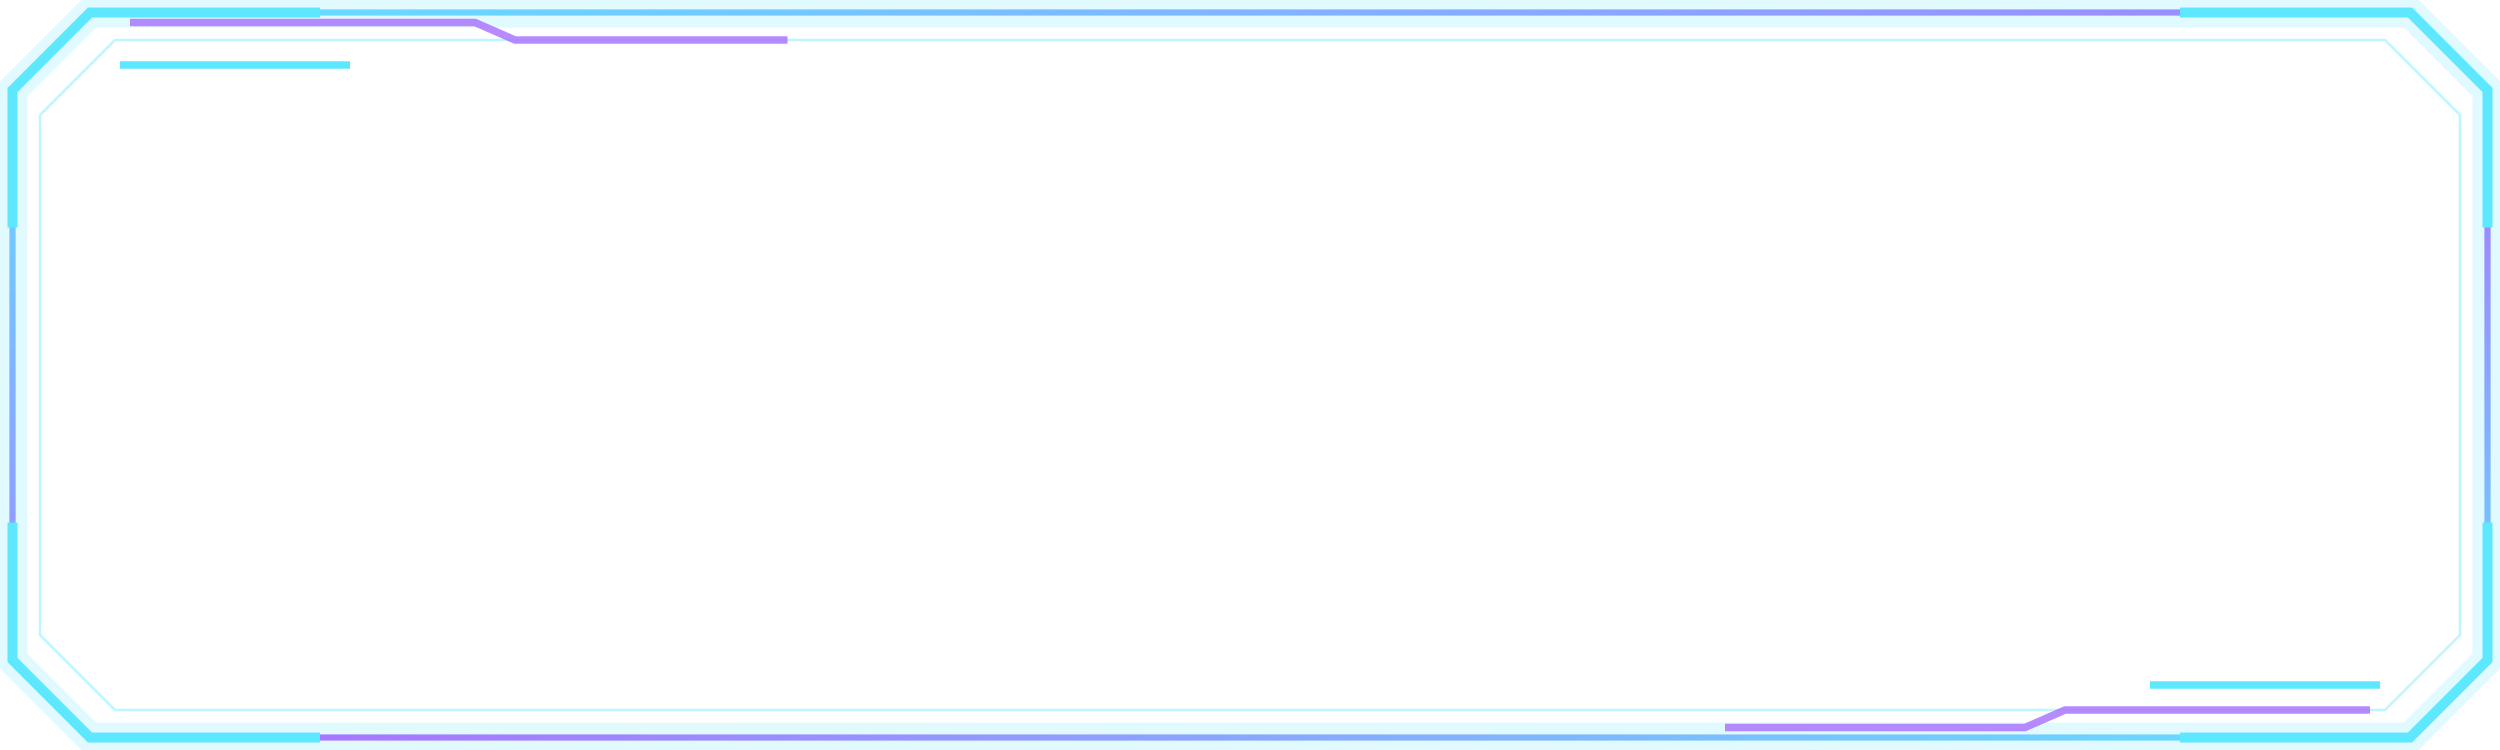
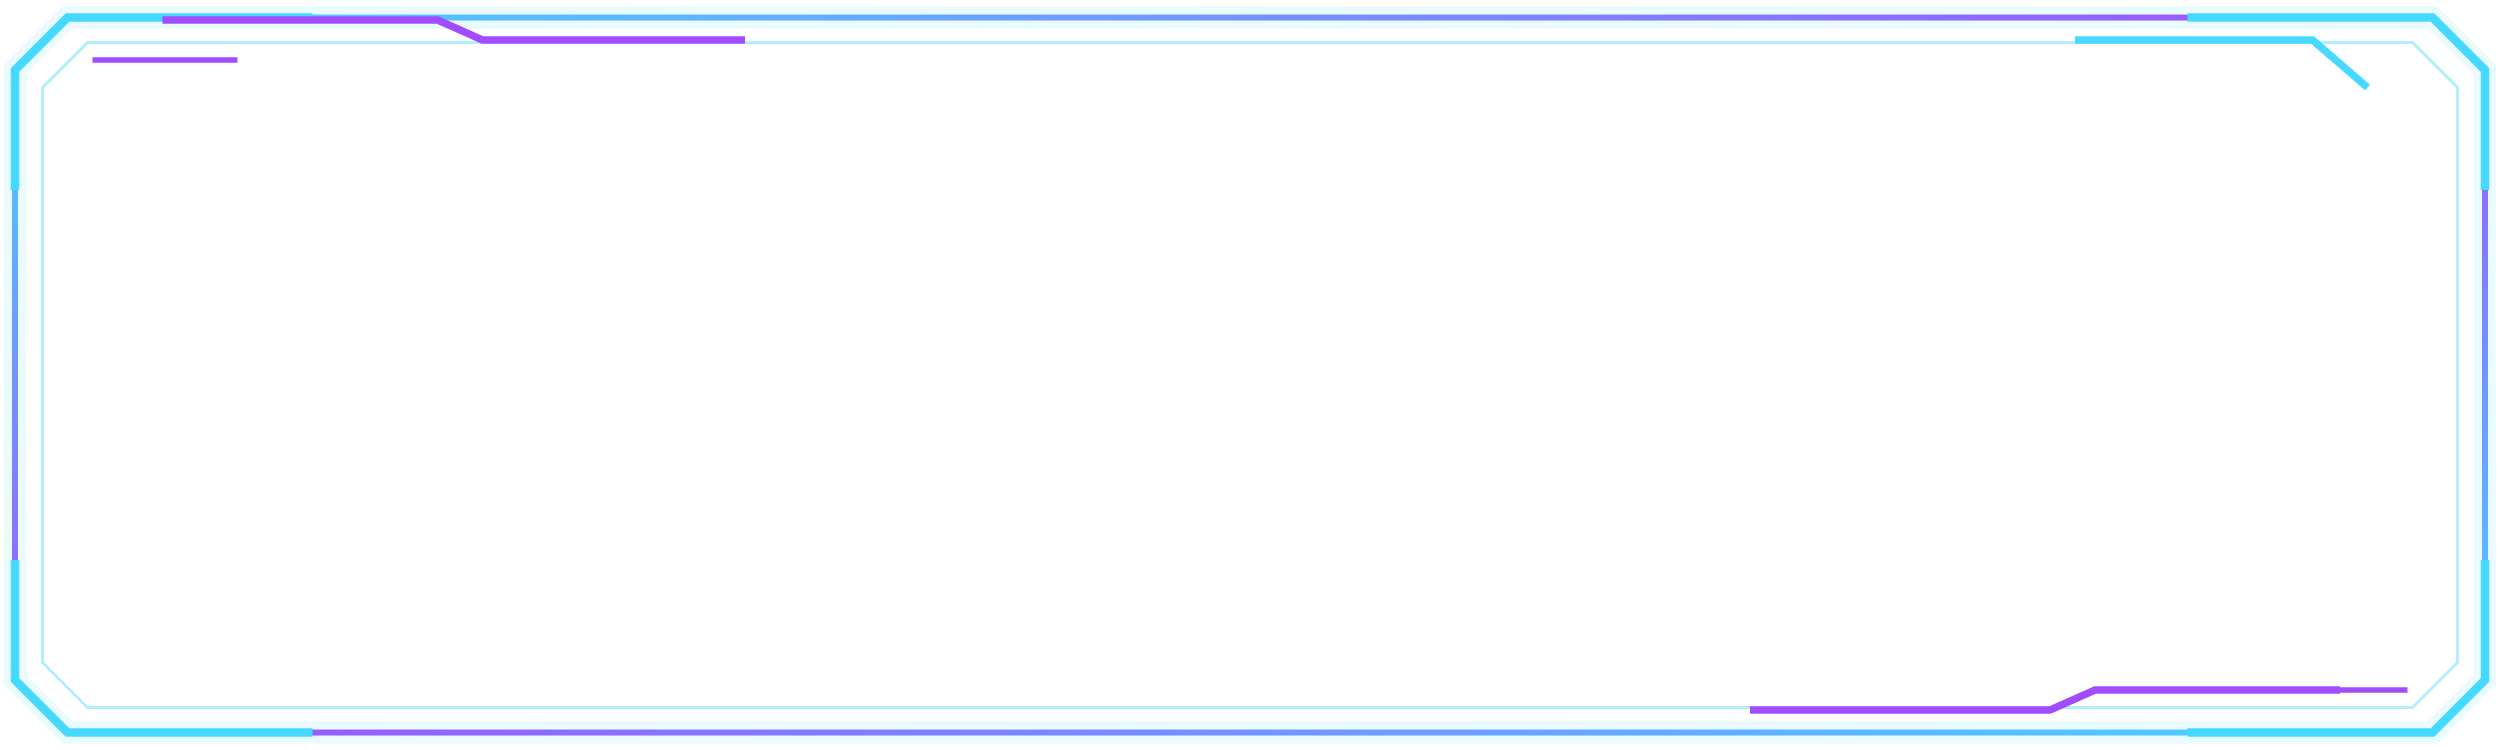
<svg xmlns="http://www.w3.org/2000/svg" viewBox="0 0 1000 300" preserveAspectRatio="none">
  <defs>
-     <linearGradient id="line" x2="1" y2="1">
-       <stop stop-color="#5ee8ff" />
-       <stop offset=".56" stop-color="#aa75ff" />
-       <stop offset="1" stop-color="#5ee8ff" />
+     <linearGradient id="rim" x1="0" y1="0" x2="1" y2="1">
+       <stop stop-color="#46d9ff" />
+       <stop offset=".5" stop-color="#a14dff" />
+       <stop offset="1" stop-color="#46d9ff" />
    </linearGradient>
  </defs>
-   <path d="M 36 5 H 964 L 995 36 V 264 L 964 295 H 36 L 5 264 V 36 Z" fill="none" stroke="#5ee8ff" stroke-opacity=".18" stroke-width="12" />
-   <path d="M 36 5 H 964 L 995 36 V 264 L 964 295 H 36 L 5 264 V 36 Z" fill="none" stroke="url(#line)" stroke-width="2.5" />
-   <path d="M 46 16 H 954 L 984 46 V 254 L 954 284 H 46 L 16 254 V 46 Z" fill="none" stroke="#5ee8ff" stroke-opacity=".4" stroke-width="1" />
-   <path d="M 5 91 V 36 L 36 5 H 128 M 872 5 H 964 L 995 36 V 91 M 5 209 V 264 L 36 295 H 128 M 872 295 H 964 L 995 264 V 209" stroke="#5ee8ff" stroke-width="4" fill="none" />
-   <path d="M 52 9 H 190 l 16 7 H 315 M 690 291 H 810 l 16 -7 H 948" stroke="#aa75ff" stroke-width="3" fill="none" opacity=".85" />
-   <path d="M 48 26 H 140 M 952 274 H 860" stroke="#5ee8ff" stroke-width="3" fill="none" />
+   <path d="M27 7 H973 L994 28 V272 L973 293 H27 L6 272 V28 Z" fill="none" stroke="#46d9ff" stroke-opacity=".12" stroke-width="9" />
+   <path d="M27 7 H973 L994 28 V272 L973 293 H27 L6 272 V28 Z" fill="none" stroke="url(#rim)" stroke-width="2.4" />
+   <path d="M35 17 H965 L983 35 V265 L965 283 H35 L17 265 V35 Z" fill="none" stroke="#46d9ff" stroke-opacity=".42" stroke-width="1.2" />
+   <path d="M6 76 V28 L27 7 H125 M875 7 H973 L994 28 V76 M6 224 V272 L27 293 H125 M875 293 H973 L994 272 V224" fill="none" stroke="#46d9ff" stroke-width="3.4" />
+   <path d="M37 24 H95 M905 276 H963" fill="none" stroke="#a14dff" stroke-width="2.2" />
+   <path d="M65 8 H175 l18 8 h105 M700 284 h120 l18 -8 h98" stroke="#a14dff" stroke-width="3" fill="none" />
+   <path d="M830 16 h95 l22 19" stroke="#46d9ff" stroke-width="3" fill="none" />
</svg>
